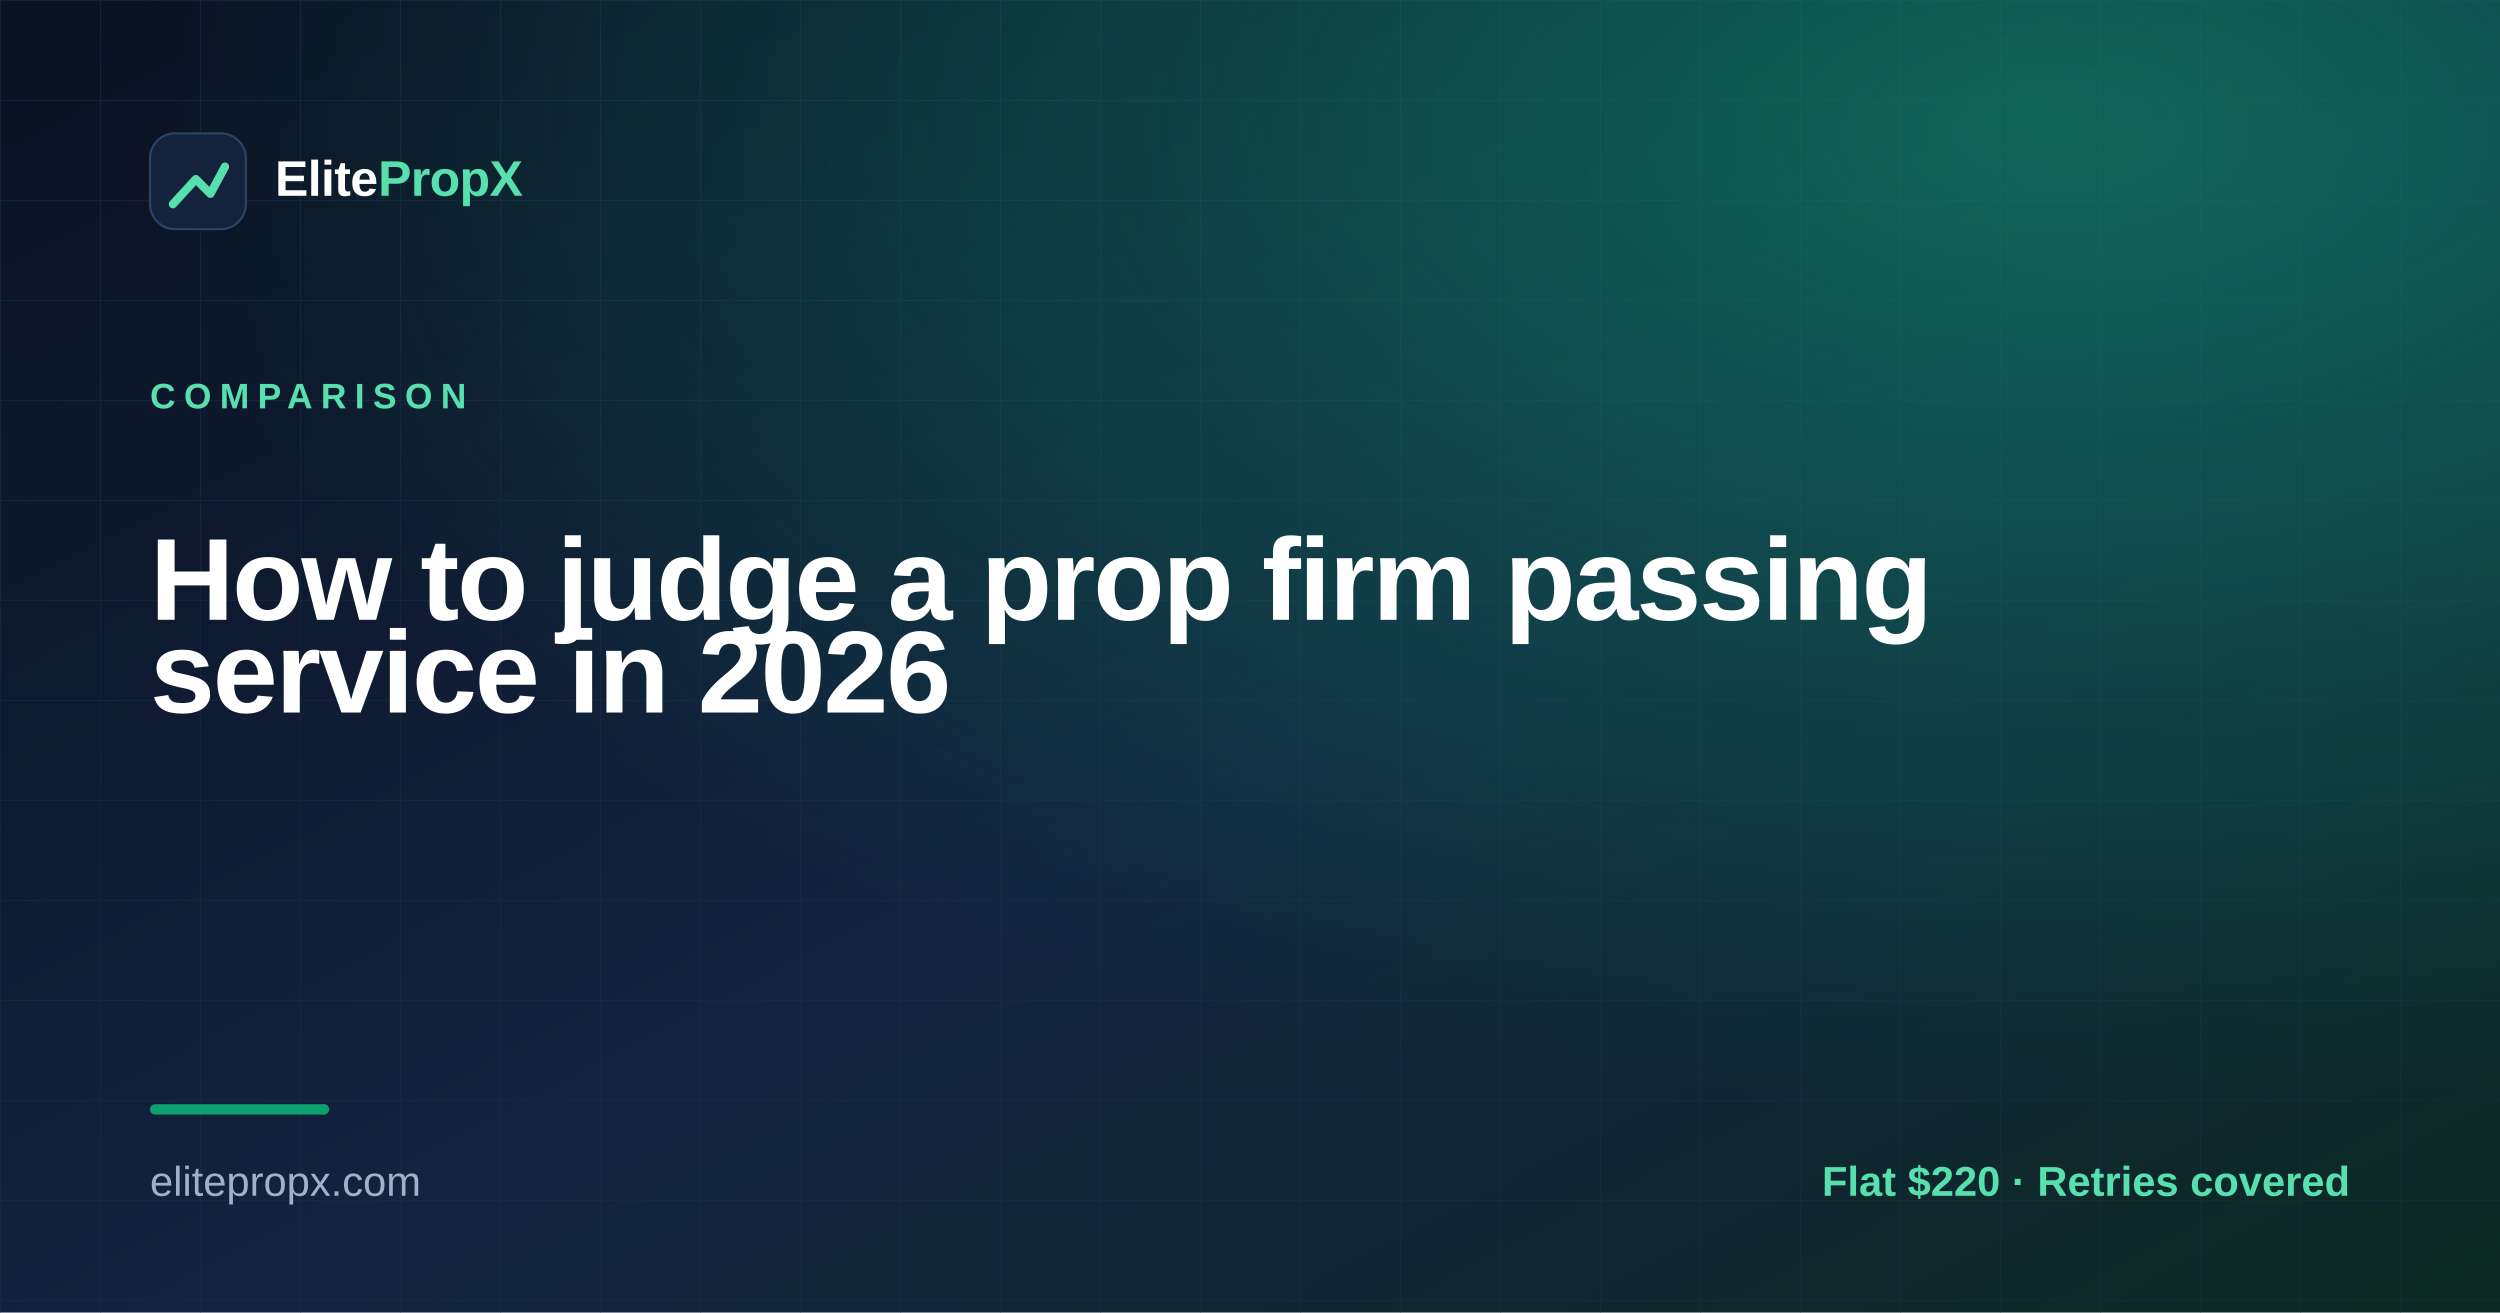
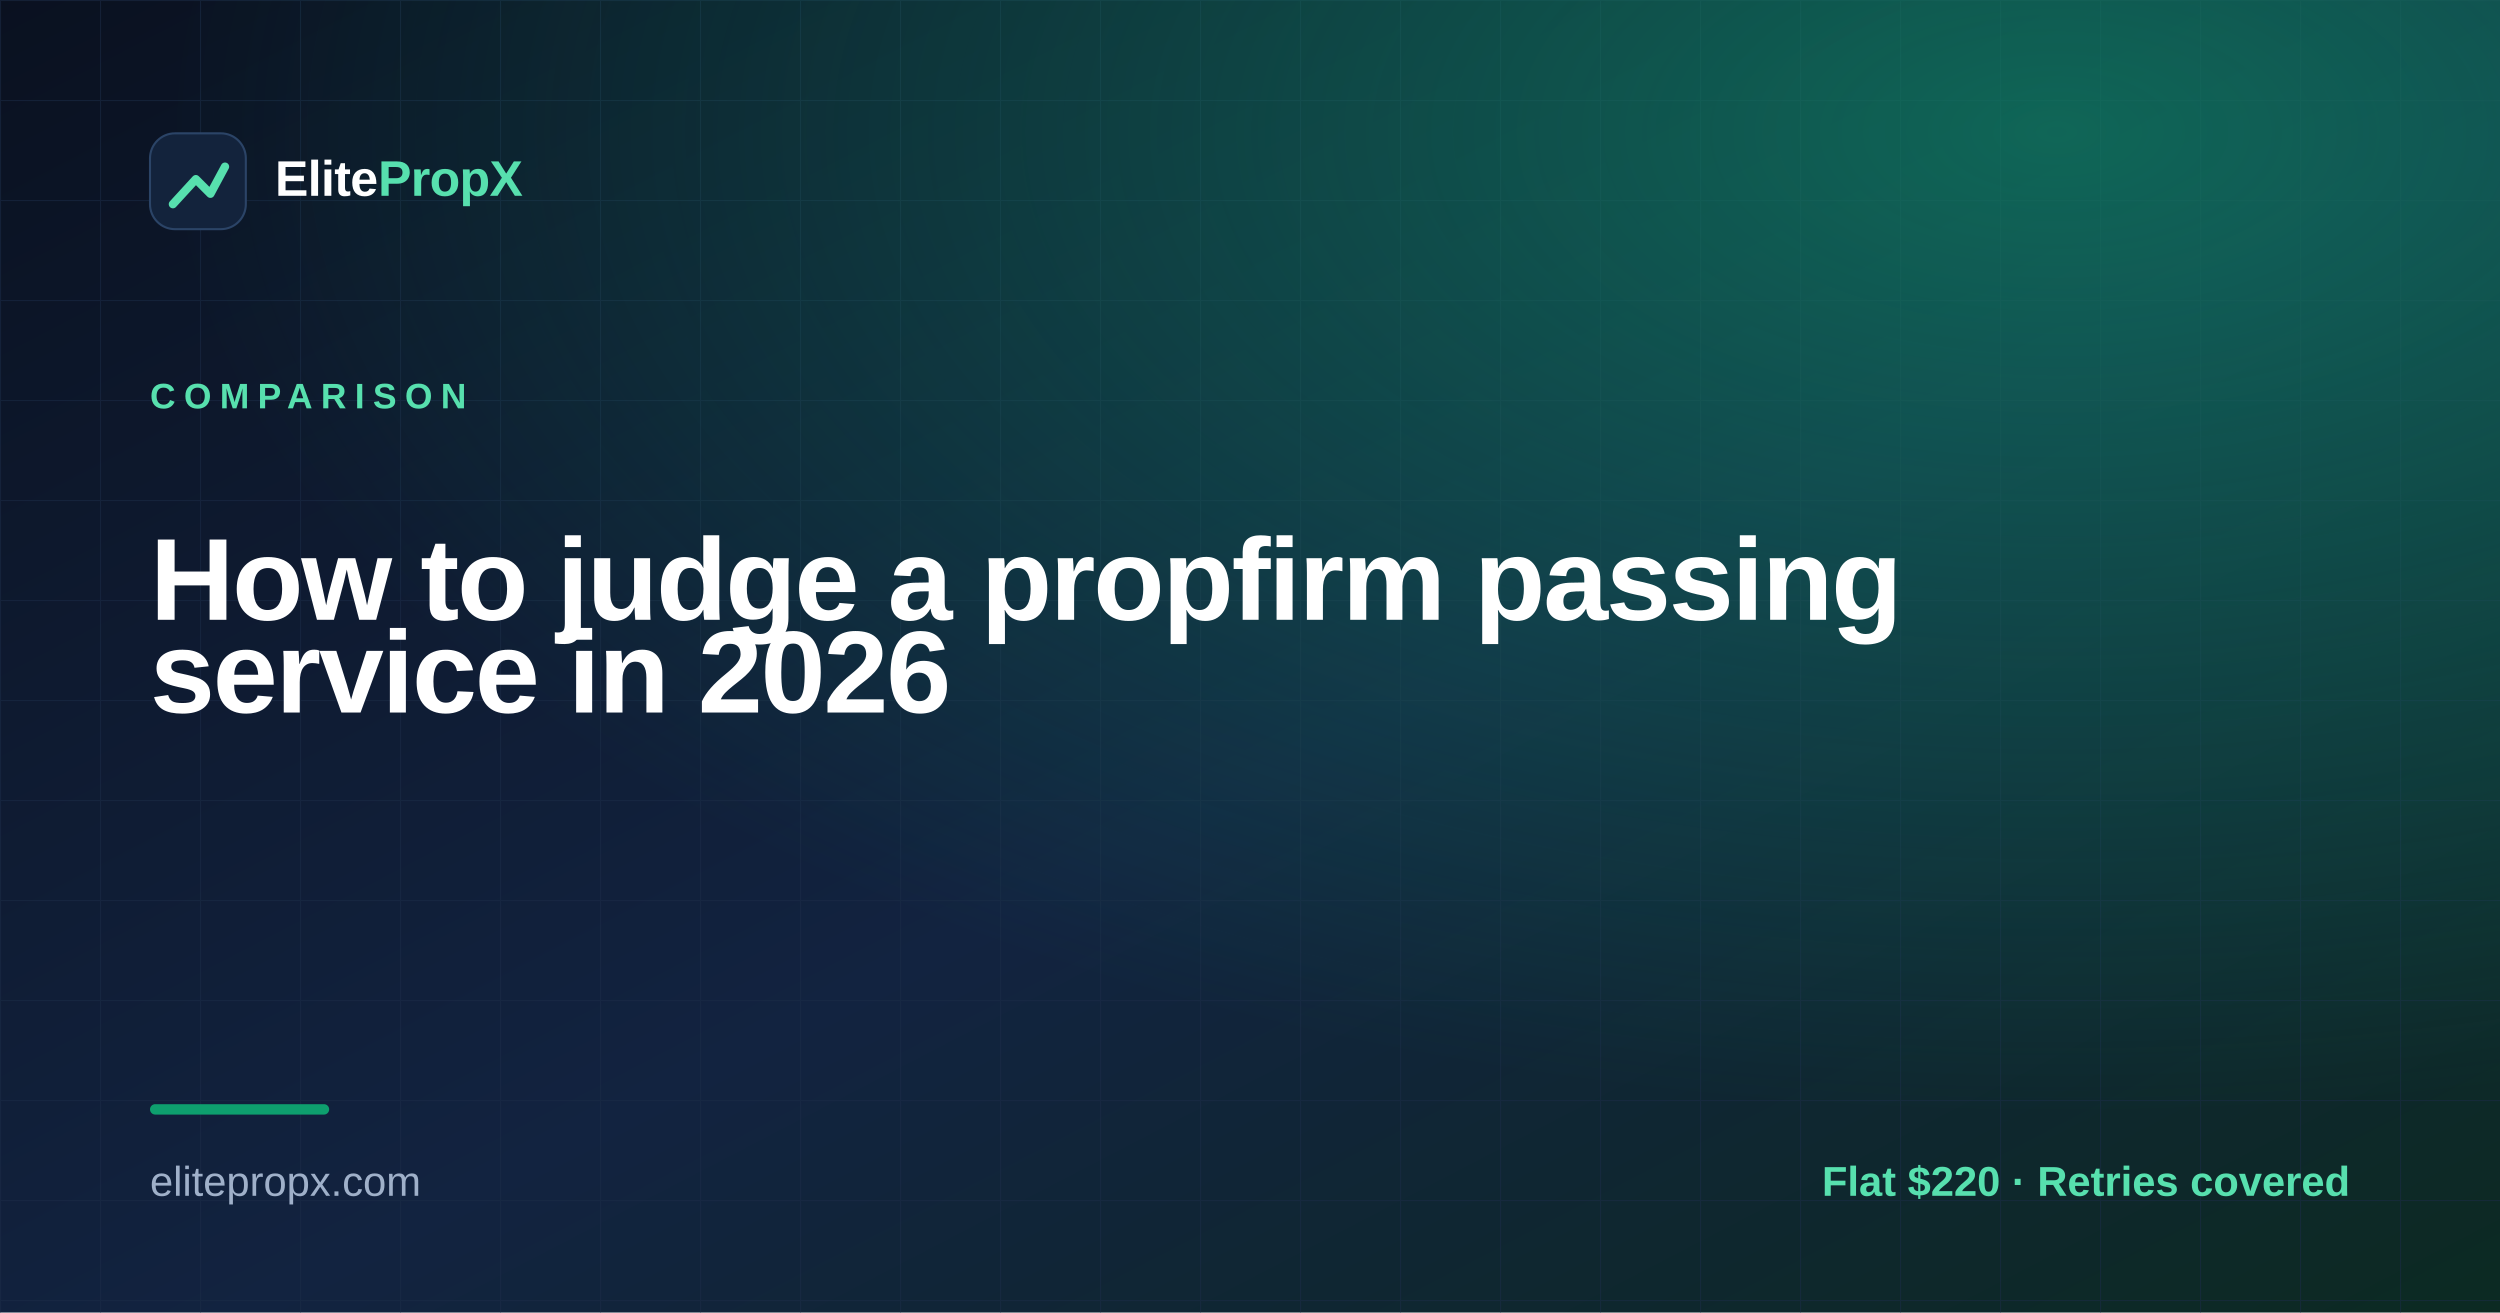
- <svg xmlns="http://www.w3.org/2000/svg" width="1200" height="630" viewBox="0 0 1200 630" role="img" aria-label="How to judge a prop firm passing service in 2026" font-family="Arial, Helvetica, 'Segoe UI', sans-serif">
+ <svg xmlns="http://www.w3.org/2000/svg" width="1200" height="630" viewBox="0 0 1200 630" role="img" aria-label="How to judge a propfirm passing service in 2026" font-family="Arial, Helvetica, 'Segoe UI', sans-serif">
  <defs>
    <linearGradient id="bg" x1="0" y1="0" x2="1" y2="1">
      <stop offset="0" stop-color="#0a1120" />
      <stop offset="0.55" stop-color="#122340" />
      <stop offset="1" stop-color="#0c2a22" />
    </linearGradient>
    <radialGradient id="glow" cx="0.82" cy="0.1" r="0.75">
      <stop offset="0" stop-color="#0e9f6e" stop-opacity="0.55" />
      <stop offset="1" stop-color="#0e9f6e" stop-opacity="0" />
    </radialGradient>
    <pattern id="ogg" width="48" height="48" patternUnits="userSpaceOnUse">
      <path d="M 48 0 L 0 0 0 48" fill="none" stroke="#1b2c47" stroke-width="1" />
    </pattern>
  </defs>
  <rect width="1200" height="630" fill="url(#bg)" />
  <rect width="1200" height="630" fill="url(#ogg)" opacity="0.55" />
  <rect width="1200" height="630" fill="url(#glow)" />
  <g transform="translate(72,64)">
    <rect width="46" height="46" rx="12" fill="#13233c" stroke="#2b4467" />
    <path d="M11 34 L22 22 L29 29 L36 16" fill="none" stroke="#57e0ae" stroke-width="4" stroke-linecap="round" stroke-linejoin="round" />
  </g>
  <text x="132" y="94" font-family="Arial, Helvetica, 'Segoe UI', sans-serif" font-size="24" font-weight="800" fill="#ffffff" letter-spacing="-0.3">Elite<tspan fill="#57e0ae">PropX</tspan>
  </text>
  <text x="72" y="196" font-family="Arial, Helvetica, 'Segoe UI', sans-serif" font-size="17" font-weight="800" fill="#57e0ae" letter-spacing="4">COMPARISON</text>
-   <text x="72" y="297.52" font-family="Arial, Helvetica, 'Segoe UI', sans-serif" font-size="56" font-weight="800" fill="#ffffff" letter-spacing="-1">How to judge a prop firm passing</text>
+   <text x="72" y="297.52" font-family="Arial, Helvetica, 'Segoe UI', sans-serif" font-size="56" font-weight="800" fill="#ffffff" letter-spacing="-1">How to judge a propfirm passing</text>
  <text x="72" y="342" font-family="Arial, Helvetica, 'Segoe UI', sans-serif" font-size="56" font-weight="800" fill="#ffffff" letter-spacing="-1">service in 2026</text>
  <rect x="72" y="530" width="86" height="5" rx="2.5" fill="#0e9f6e" />
  <text x="72" y="574" font-family="Arial, Helvetica, 'Segoe UI', sans-serif" font-size="20" fill="#9fb0c9">elitepropx.com</text>
  <text x="1128" y="574" font-family="Arial, Helvetica, 'Segoe UI', sans-serif" font-size="20" font-weight="700" fill="#57e0ae" text-anchor="end">Flat $220 · Retries covered</text>
</svg>
